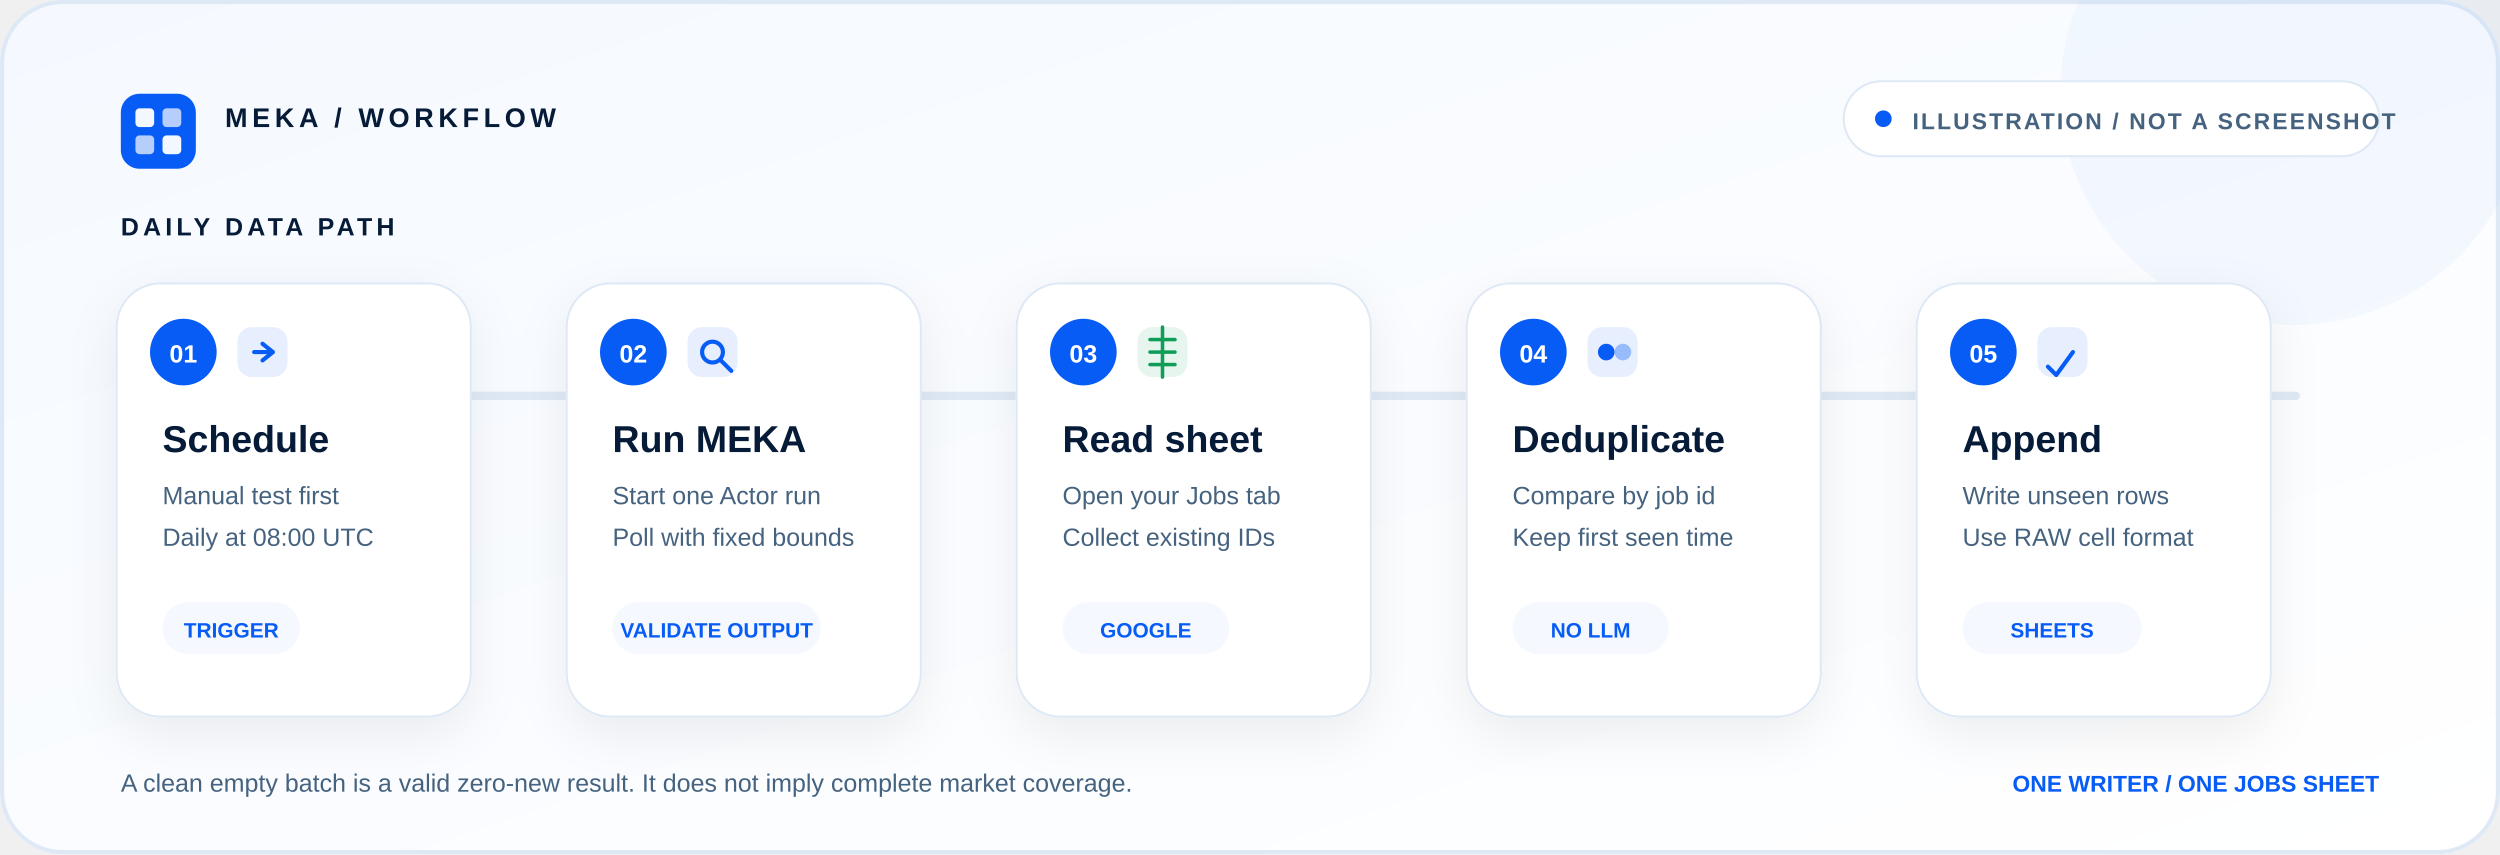
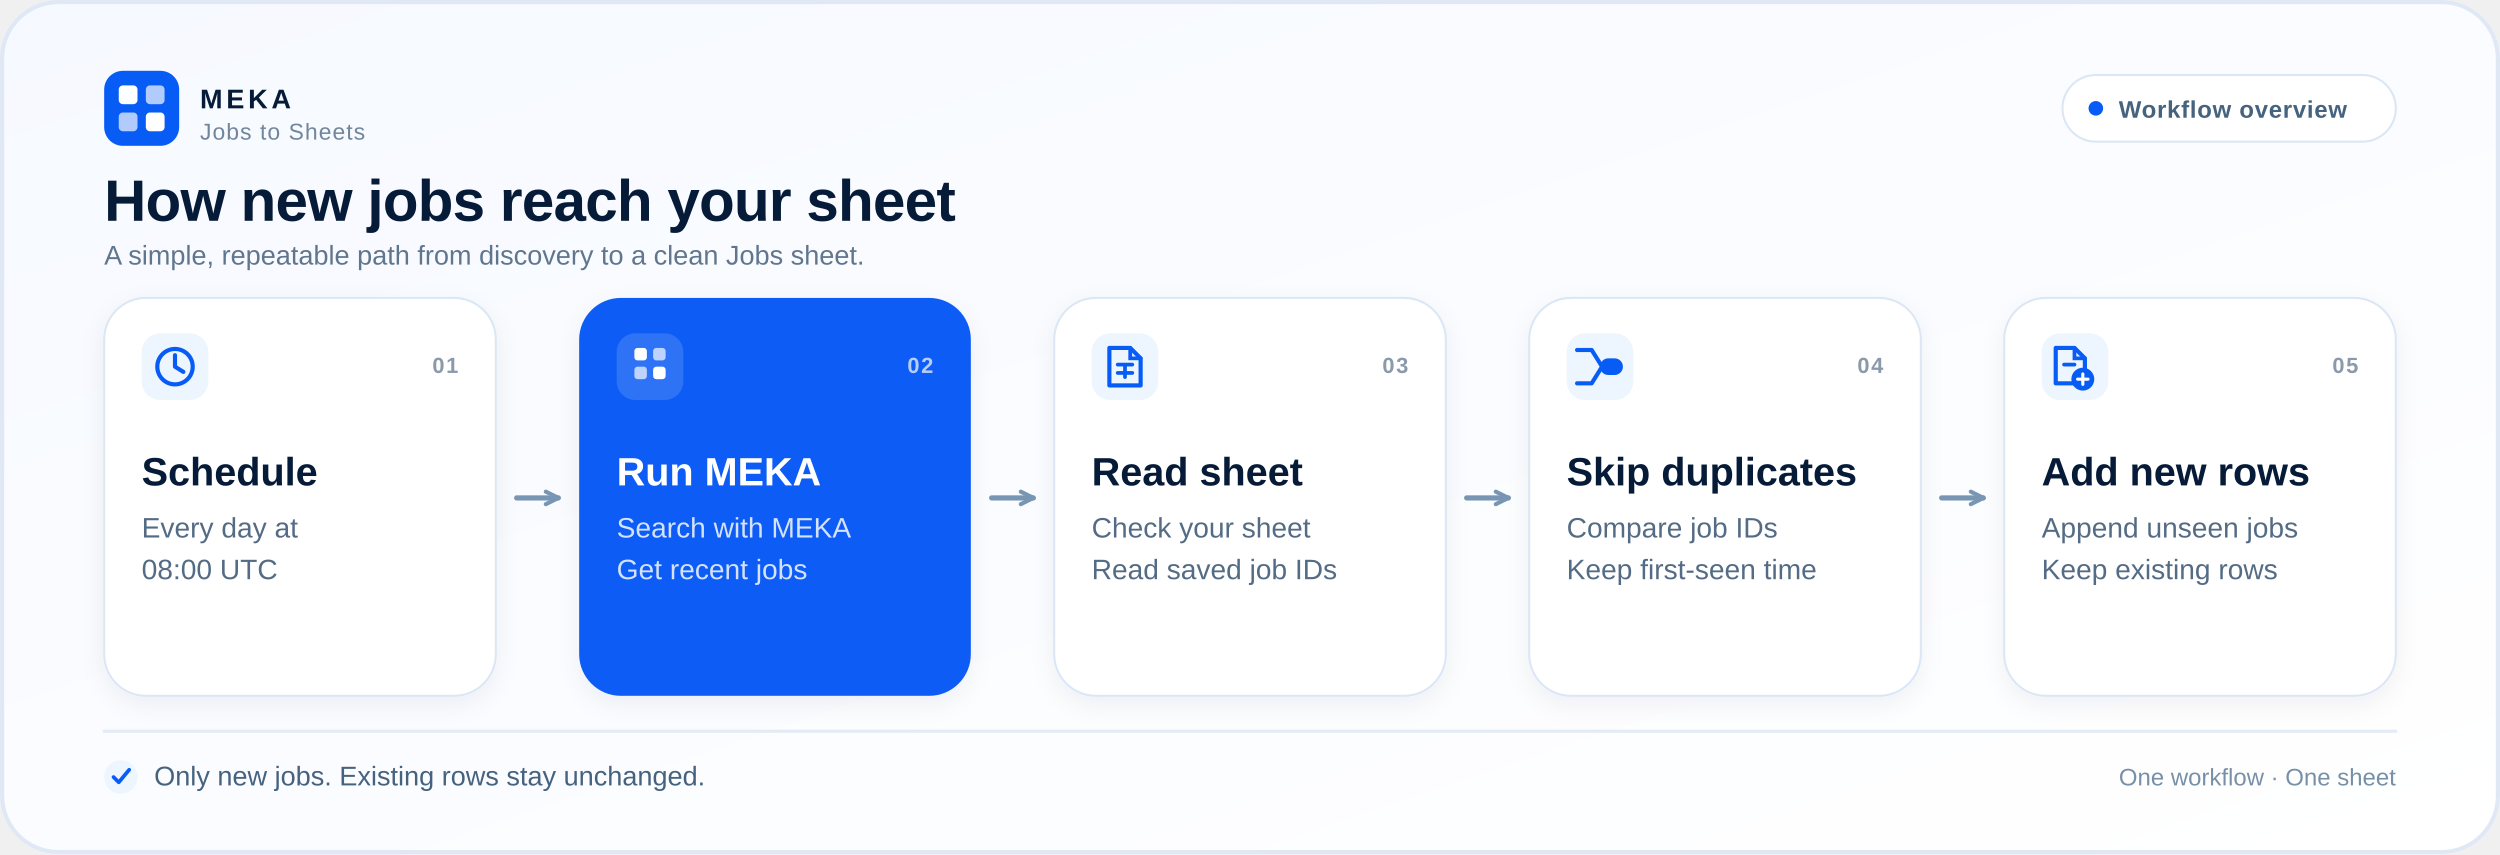
<svg xmlns="http://www.w3.org/2000/svg" width="1200" height="410" viewBox="0 0 1200 410" role="img" aria-labelledby="flow-title flow-desc">
  <defs>
    <linearGradient id="flow-bg" x1="0" y1="0" x2="1" y2="1">
-       <stop offset="0" stop-color="#f5f9ff" />
+       <stop offset="0" stop-color="#f6f9ff" />
      <stop offset="1" stop-color="#ffffff" />
    </linearGradient>
-     <filter id="flow-shadow" x="-20%" y="-20%" width="140%" height="160%">
-       <feDropShadow dx="0" dy="8" stdDeviation="12" flood-color="#061b37" flood-opacity="0.07" />
+     <filter id="card-shadow" x="-12%" y="-20%" width="124%" height="145%">
+       <feDropShadow dx="0" dy="4" stdDeviation="6" flood-color="#061b37" flood-opacity="0.055" />
    </filter>
+     <marker id="flow-arrowhead" viewBox="0 0 8 8" refX="7" refY="4" markerWidth="8" markerHeight="8" markerUnits="userSpaceOnUse" orient="auto">
+       <path d="M1 1L7 4L1 7" fill="none" stroke="#7896b4" stroke-width="2" stroke-linecap="round" stroke-linejoin="round" />
+     </marker>
  </defs>
-   <rect width="1200" height="410" rx="30" fill="url(#flow-bg)" />
-   <rect x="1" y="1" width="1198" height="408" rx="29" fill="none" stroke="#dfe9f6" stroke-width="2" />
-   <circle cx="1101" cy="44" r="112" fill="#075cf5" opacity="0.035" />
+   <rect width="1200" height="410" rx="28" fill="url(#flow-bg)" />
+   <rect x="1" y="1" width="1198" height="408" rx="27" fill="none" stroke="#dfe8f4" stroke-width="2" />
  <g aria-hidden="true">
-     <rect x="58" y="45" width="36" height="36" rx="9" fill="#075cf5" />
-     <rect x="65" y="52" width="9" height="9" rx="2" fill="#ffffff" opacity="0.95" />
-     <rect x="78" y="52" width="9" height="9" rx="2" fill="#ffffff" opacity="0.70" />
-     <rect x="65" y="65" width="9" height="9" rx="2" fill="#ffffff" opacity="0.70" />
-     <rect x="78" y="65" width="9" height="9" rx="2" fill="#ffffff" opacity="0.95" />
-     <text x="108" y="61" fill="#061b37" font-family="Arial, Helvetica, sans-serif" font-size="13" font-weight="700" letter-spacing="2.2">MEKA  /  WORKFLOW</text>
+     <rect x="50" y="34" width="36" height="36" rx="9" fill="#075cf5" />
+     <rect x="57" y="41" width="9" height="9" rx="2" fill="#ffffff" />
+     <rect x="70" y="41" width="9" height="9" rx="2" fill="#ffffff" opacity="0.68" />
+     <rect x="57" y="54" width="9" height="9" rx="2" fill="#ffffff" opacity="0.68" />
+     <rect x="70" y="54" width="9" height="9" rx="2" fill="#ffffff" />
+     <text x="96" y="52" fill="#061b37" font-family="Arial, Helvetica, sans-serif" font-size="13" font-weight="700" letter-spacing="1.8">MEKA</text>
+     <text x="96" y="67" fill="#71859b" font-family="Arial, Helvetica, sans-serif" font-size="11" font-weight="400" letter-spacing="0.5">Jobs to Sheets</text>
  </g>
-   <text x="58" y="113" fill="#061b37" font-family="Arial, Helvetica, sans-serif" font-size="12" font-weight="700" letter-spacing="2">DAILY DATA PATH</text>
-   <rect x="885" y="39" width="257" height="36" rx="18" fill="#ffffff" stroke="#dfe9f6" />
-   <circle cx="904" cy="57" r="4" fill="#075cf5" />
-   <text x="918" y="62" fill="#45627f" font-family="Arial, Helvetica, sans-serif" font-size="11" font-weight="700" letter-spacing="1">ILLUSTRATION  /  NOT A SCREENSHOT</text>
-   <path d="M98 190H1102" stroke="#dfe9f6" stroke-width="4" stroke-linecap="round" aria-hidden="true" />
-   <path d="M198 190H222M414 190H438M630 190H654M846 190H870" stroke="#8ca8c5" stroke-width="3" stroke-linecap="round" aria-hidden="true" />
-   <path d="M218 184L225 190L218 196M434 184L441 190L434 196M650 184L657 190L650 196M866 184L873 190L866 196" fill="none" stroke="#8ca8c5" stroke-width="3" stroke-linecap="round" stroke-linejoin="round" aria-hidden="true" />
-   <g filter="url(#flow-shadow)">
-     <rect x="56" y="136" width="170" height="208" rx="21" fill="#ffffff" stroke="#dfe9f6" />
-     <rect x="272" y="136" width="170" height="208" rx="21" fill="#ffffff" stroke="#dfe9f6" />
-     <rect x="488" y="136" width="170" height="208" rx="21" fill="#ffffff" stroke="#dfe9f6" />
-     <rect x="704" y="136" width="170" height="208" rx="21" fill="#ffffff" stroke="#dfe9f6" />
-     <rect x="920" y="136" width="170" height="208" rx="21" fill="#ffffff" stroke="#dfe9f6" />
+   <rect x="990" y="36" width="160" height="32" rx="16" fill="#ffffff" stroke="#dbe7f5" />
+   <circle cx="1006" cy="52" r="3.5" fill="#075cf5" />
+   <text x="1017" y="56.5" fill="#45627f" font-family="Arial, Helvetica, sans-serif" font-size="11.5" font-weight="700" letter-spacing="0.35">Workflow overview</text>
+   <text x="50" y="106" fill="#061b37" font-family="Arial, Helvetica, sans-serif" font-size="28" font-weight="700" letter-spacing="-0.35">How new jobs reach your sheet</text>
+   <text x="50" y="127" fill="#60768e" font-family="Arial, Helvetica, sans-serif" font-size="13">A simple, repeatable path from discovery to a clean Jobs sheet.</text>
+   <path d="M248 239H268" fill="none" stroke="#7896b4" stroke-width="2.5" stroke-linecap="round" marker-end="url(#flow-arrowhead)" aria-hidden="true" />
+   <path d="M476 239H496" fill="none" stroke="#7896b4" stroke-width="2.5" stroke-linecap="round" marker-end="url(#flow-arrowhead)" aria-hidden="true" />
+   <path d="M704 239H724" fill="none" stroke="#7896b4" stroke-width="2.5" stroke-linecap="round" marker-end="url(#flow-arrowhead)" aria-hidden="true" />
+   <path d="M932 239H952" fill="none" stroke="#7896b4" stroke-width="2.5" stroke-linecap="round" marker-end="url(#flow-arrowhead)" aria-hidden="true" />
+   <g filter="url(#card-shadow)">
+     <rect x="50" y="143" width="188" height="191" rx="20" fill="#ffffff" stroke="#dbe7f5" />
+     <rect x="278" y="143" width="188" height="191" rx="20" fill="#075cf5" />
+     <rect x="506" y="143" width="188" height="191" rx="20" fill="#ffffff" stroke="#dbe7f5" />
+     <rect x="734" y="143" width="188" height="191" rx="20" fill="#ffffff" stroke="#dbe7f5" />
+     <rect x="962" y="143" width="188" height="191" rx="20" fill="#ffffff" stroke="#dbe7f5" />
  </g>
  <g>
-     <circle cx="88" cy="169" r="16" fill="#075cf5" />
-     <text x="88" y="174" text-anchor="middle" fill="#ffffff" font-family="Arial, Helvetica, sans-serif" font-size="12" font-weight="700">01</text>
-     <rect x="114" y="157" width="24" height="24" rx="7" fill="#075cf5" opacity="0.10" />
-     <path d="M122 169H130M126 165L131 169L126 173" fill="none" stroke="#075cf5" stroke-width="2" stroke-linecap="round" stroke-linejoin="round" />
-     <text x="78" y="217" fill="#061b37" font-family="Arial, Helvetica, sans-serif" font-size="18" font-weight="700">Schedule</text>
-     <text x="78" y="242" fill="#45627f" font-family="Arial, Helvetica, sans-serif" font-size="12">Manual test first</text>
-     <text x="78" y="262" fill="#45627f" font-family="Arial, Helvetica, sans-serif" font-size="12">Daily at 08:00 UTC</text>
-     <rect x="78" y="289" width="66" height="25" rx="12.5" fill="#f5f9ff" />
-     <text x="111" y="306" text-anchor="middle" fill="#075cf5" font-family="Arial, Helvetica, sans-serif" font-size="10" font-weight="700">TRIGGER</text>
+     <rect x="68" y="160" width="32" height="32" rx="9" fill="#edf5ff" />
+     <circle cx="84" cy="176" r="8.5" fill="none" stroke="#075cf5" stroke-width="2" />
+     <path d="M84 170.5V176L88 178.5" fill="none" stroke="#075cf5" stroke-width="2" stroke-linecap="round" stroke-linejoin="round" />
+     <text x="220" y="179" text-anchor="end" fill="#8a9aab" font-family="Arial, Helvetica, sans-serif" font-size="10.5" font-weight="700" letter-spacing="0.8">01</text>
+     <text x="68" y="233" fill="#061b37" font-family="Arial, Helvetica, sans-serif" font-size="19" font-weight="700">Schedule</text>
+     <text x="68" y="258" fill="#536b84" font-family="Arial, Helvetica, sans-serif" font-size="13.5">Every day at</text>
+     <text x="68" y="278" fill="#536b84" font-family="Arial, Helvetica, sans-serif" font-size="13.5">08:00 UTC</text>
  </g>
  <g>
-     <circle cx="304" cy="169" r="16" fill="#075cf5" />
-     <text x="304" y="174" text-anchor="middle" fill="#ffffff" font-family="Arial, Helvetica, sans-serif" font-size="12" font-weight="700">02</text>
-     <rect x="330" y="157" width="24" height="24" rx="7" fill="#075cf5" opacity="0.10" />
-     <circle cx="342" cy="169" r="5" fill="none" stroke="#075cf5" stroke-width="2" />
-     <path d="M346 173L351 178" stroke="#075cf5" stroke-width="2" stroke-linecap="round" />
-     <text x="294" y="217" fill="#061b37" font-family="Arial, Helvetica, sans-serif" font-size="18" font-weight="700">Run MEKA</text>
-     <text x="294" y="242" fill="#45627f" font-family="Arial, Helvetica, sans-serif" font-size="12">Start one Actor run</text>
-     <text x="294" y="262" fill="#45627f" font-family="Arial, Helvetica, sans-serif" font-size="12">Poll with fixed bounds</text>
-     <rect x="294" y="289" width="100" height="25" rx="12.5" fill="#f5f9ff" />
-     <text x="344" y="306" text-anchor="middle" fill="#075cf5" font-family="Arial, Helvetica, sans-serif" font-size="10" font-weight="700">VALIDATE OUTPUT</text>
+     <rect x="296" y="160" width="32" height="32" rx="9" fill="#ffffff" opacity="0.14" />
+     <g transform="translate(-1.5 0)">
+       <rect x="306" y="167" width="6" height="6" rx="1.5" fill="#ffffff" />
+       <rect x="315" y="167" width="6" height="6" rx="1.5" fill="#ffffff" opacity="0.68" />
+       <rect x="306" y="176" width="6" height="6" rx="1.5" fill="#ffffff" opacity="0.68" />
+       <rect x="315" y="176" width="6" height="6" rx="1.5" fill="#ffffff" />
+     </g>
+     <text x="448" y="179" text-anchor="end" fill="#ffffff" opacity="0.7" font-family="Arial, Helvetica, sans-serif" font-size="10.5" font-weight="700" letter-spacing="0.8">02</text>
+     <text x="296" y="233" fill="#ffffff" font-family="Arial, Helvetica, sans-serif" font-size="19" font-weight="700">Run MEKA</text>
+     <text x="296" y="258" fill="#ffffff" opacity="0.82" font-family="Arial, Helvetica, sans-serif" font-size="13.5">Search with MEKA</text>
+     <text x="296" y="278" fill="#ffffff" opacity="0.82" font-family="Arial, Helvetica, sans-serif" font-size="13.5">Get recent jobs</text>
  </g>
  <g>
-     <circle cx="520" cy="169" r="16" fill="#075cf5" />
-     <text x="520" y="174" text-anchor="middle" fill="#ffffff" font-family="Arial, Helvetica, sans-serif" font-size="12" font-weight="700">03</text>
-     <rect x="546" y="157" width="24" height="24" rx="7" fill="#0f9d58" opacity="0.10" />
-     <path d="M558 157V181M552 163H564M552 169H564M552 175H564" stroke="#0f9d58" stroke-width="1.7" stroke-linecap="round" />
-     <text x="510" y="217" fill="#061b37" font-family="Arial, Helvetica, sans-serif" font-size="18" font-weight="700">Read sheet</text>
-     <text x="510" y="242" fill="#45627f" font-family="Arial, Helvetica, sans-serif" font-size="12">Open your Jobs tab</text>
-     <text x="510" y="262" fill="#45627f" font-family="Arial, Helvetica, sans-serif" font-size="12">Collect existing IDs</text>
-     <rect x="510" y="289" width="80" height="25" rx="12.5" fill="#f5f9ff" />
-     <text x="550" y="306" text-anchor="middle" fill="#075cf5" font-family="Arial, Helvetica, sans-serif" font-size="10" font-weight="700">GOOGLE</text>
+     <rect x="524" y="160" width="32" height="32" rx="9" fill="#edf5ff" />
+     <g transform="translate(-1.5 0)">
+       <path d="M534 167H544L549 172V185H534Z" fill="none" stroke="#075cf5" stroke-width="2" stroke-linecap="round" stroke-linejoin="round" />
+       <path d="M544 167V172H549M538 175H545M538 179H545M541.5 175V181" fill="none" stroke="#075cf5" stroke-width="1.8" stroke-linecap="round" />
+     </g>
+     <text x="676" y="179" text-anchor="end" fill="#8a9aab" font-family="Arial, Helvetica, sans-serif" font-size="10.5" font-weight="700" letter-spacing="0.8">03</text>
+     <text x="524" y="233" fill="#061b37" font-family="Arial, Helvetica, sans-serif" font-size="19" font-weight="700">Read sheet</text>
+     <text x="524" y="258" fill="#536b84" font-family="Arial, Helvetica, sans-serif" font-size="13.5">Check your sheet</text>
+     <text x="524" y="278" fill="#536b84" font-family="Arial, Helvetica, sans-serif" font-size="13.5">Read saved job IDs</text>
  </g>
  <g>
-     <circle cx="736" cy="169" r="16" fill="#075cf5" />
-     <text x="736" y="174" text-anchor="middle" fill="#ffffff" font-family="Arial, Helvetica, sans-serif" font-size="12" font-weight="700">04</text>
-     <rect x="762" y="157" width="24" height="24" rx="7" fill="#075cf5" opacity="0.10" />
-     <circle cx="771" cy="169" r="4" fill="#075cf5" />
-     <circle cx="779" cy="169" r="4" fill="#075cf5" opacity="0.35" />
-     <text x="726" y="217" fill="#061b37" font-family="Arial, Helvetica, sans-serif" font-size="18" font-weight="700">Deduplicate</text>
-     <text x="726" y="242" fill="#45627f" font-family="Arial, Helvetica, sans-serif" font-size="12">Compare by job id</text>
-     <text x="726" y="262" fill="#45627f" font-family="Arial, Helvetica, sans-serif" font-size="12">Keep first seen time</text>
-     <rect x="726" y="289" width="75" height="25" rx="12.5" fill="#f5f9ff" />
-     <text x="763.5" y="306" text-anchor="middle" fill="#075cf5" font-family="Arial, Helvetica, sans-serif" font-size="10" font-weight="700">NO LLM</text>
+     <rect x="752" y="160" width="32" height="32" rx="9" fill="#edf5ff" />
+     <g transform="translate(-3 0)">
+       <path d="M760 168H767L772 176M760 184H767L772 176" fill="none" stroke="#075cf5" stroke-width="2" stroke-linecap="round" stroke-linejoin="round" />
+       <rect x="771" y="172" width="11" height="8" rx="4" fill="#075cf5" />
+     </g>
+     <text x="904" y="179" text-anchor="end" fill="#8a9aab" font-family="Arial, Helvetica, sans-serif" font-size="10.5" font-weight="700" letter-spacing="0.8">04</text>
+     <text x="752" y="233" fill="#061b37" font-family="Arial, Helvetica, sans-serif" font-size="19" font-weight="700">Skip duplicates</text>
+     <text x="752" y="258" fill="#536b84" font-family="Arial, Helvetica, sans-serif" font-size="13.5">Compare job IDs</text>
+     <text x="752" y="278" fill="#536b84" font-family="Arial, Helvetica, sans-serif" font-size="13.5">Keep first-seen time</text>
  </g>
  <g>
-     <circle cx="952" cy="169" r="16" fill="#075cf5" />
-     <text x="952" y="174" text-anchor="middle" fill="#ffffff" font-family="Arial, Helvetica, sans-serif" font-size="12" font-weight="700">05</text>
-     <rect x="978" y="157" width="24" height="24" rx="7" fill="#075cf5" opacity="0.10" />
-     <path d="M983 176L987 180L995 169" fill="none" stroke="#075cf5" stroke-width="2" stroke-linecap="round" stroke-linejoin="round" />
-     <text x="942" y="217" fill="#061b37" font-family="Arial, Helvetica, sans-serif" font-size="18" font-weight="700">Append</text>
-     <text x="942" y="242" fill="#45627f" font-family="Arial, Helvetica, sans-serif" font-size="12">Write unseen rows</text>
-     <text x="942" y="262" fill="#45627f" font-family="Arial, Helvetica, sans-serif" font-size="12">Use RAW cell format</text>
-     <rect x="942" y="289" width="86" height="25" rx="12.5" fill="#f5f9ff" />
-     <text x="985" y="306" text-anchor="middle" fill="#075cf5" font-family="Arial, Helvetica, sans-serif" font-size="10" font-weight="700">SHEETS</text>
+     <rect x="980" y="160" width="32" height="32" rx="9" fill="#edf5ff" />
+     <g transform="translate(-1.25 0)">
+       <path d="M988 167H997L1002 172V184H988Z" fill="none" stroke="#075cf5" stroke-width="2" stroke-linecap="round" stroke-linejoin="round" />
+       <path d="M997 167V172H1002M992 175H997" fill="none" stroke="#075cf5" stroke-width="1.8" stroke-linecap="round" />
+       <circle cx="1001" cy="182" r="5.5" fill="#075cf5" />
+       <path d="M1001 179.5V184.5M998.5 182H1003.5" fill="none" stroke="#ffffff" stroke-width="1.5" stroke-linecap="round" />
+     </g>
+     <text x="1132" y="179" text-anchor="end" fill="#8a9aab" font-family="Arial, Helvetica, sans-serif" font-size="10.5" font-weight="700" letter-spacing="0.8">05</text>
+     <text x="980" y="233" fill="#061b37" font-family="Arial, Helvetica, sans-serif" font-size="19" font-weight="700">Add new rows</text>
+     <text x="980" y="258" fill="#536b84" font-family="Arial, Helvetica, sans-serif" font-size="13.5">Append unseen jobs</text>
+     <text x="980" y="278" fill="#536b84" font-family="Arial, Helvetica, sans-serif" font-size="13.5">Keep existing rows</text>
  </g>
-   <text x="58" y="380" fill="#45627f" font-family="Arial, Helvetica, sans-serif" font-size="12">A clean empty batch is a valid zero-new result. It does not imply complete market coverage.</text>
-   <text x="1142" y="380" text-anchor="end" fill="#075cf5" font-family="Arial, Helvetica, sans-serif" font-size="11" font-weight="700">ONE WRITER / ONE JOBS SHEET</text>
+   <path d="M50 351H1150" stroke="#e3ebf5" stroke-width="1.5" stroke-linecap="round" aria-hidden="true" />
+   <circle cx="58" cy="373" r="8" fill="#edf5ff" />
+   <path d="M54.5 373L57 375.5L62 369.5" fill="none" stroke="#075cf5" stroke-width="1.8" stroke-linecap="round" stroke-linejoin="round" />
+   <text x="74" y="377" fill="#45627f" font-family="Arial, Helvetica, sans-serif" font-size="13">Only new jobs. Existing rows stay unchanged.</text>
+   <text x="1150" y="377" text-anchor="end" fill="#7890a7" font-family="Arial, Helvetica, sans-serif" font-size="11.5">One workflow · One sheet</text>
</svg>
